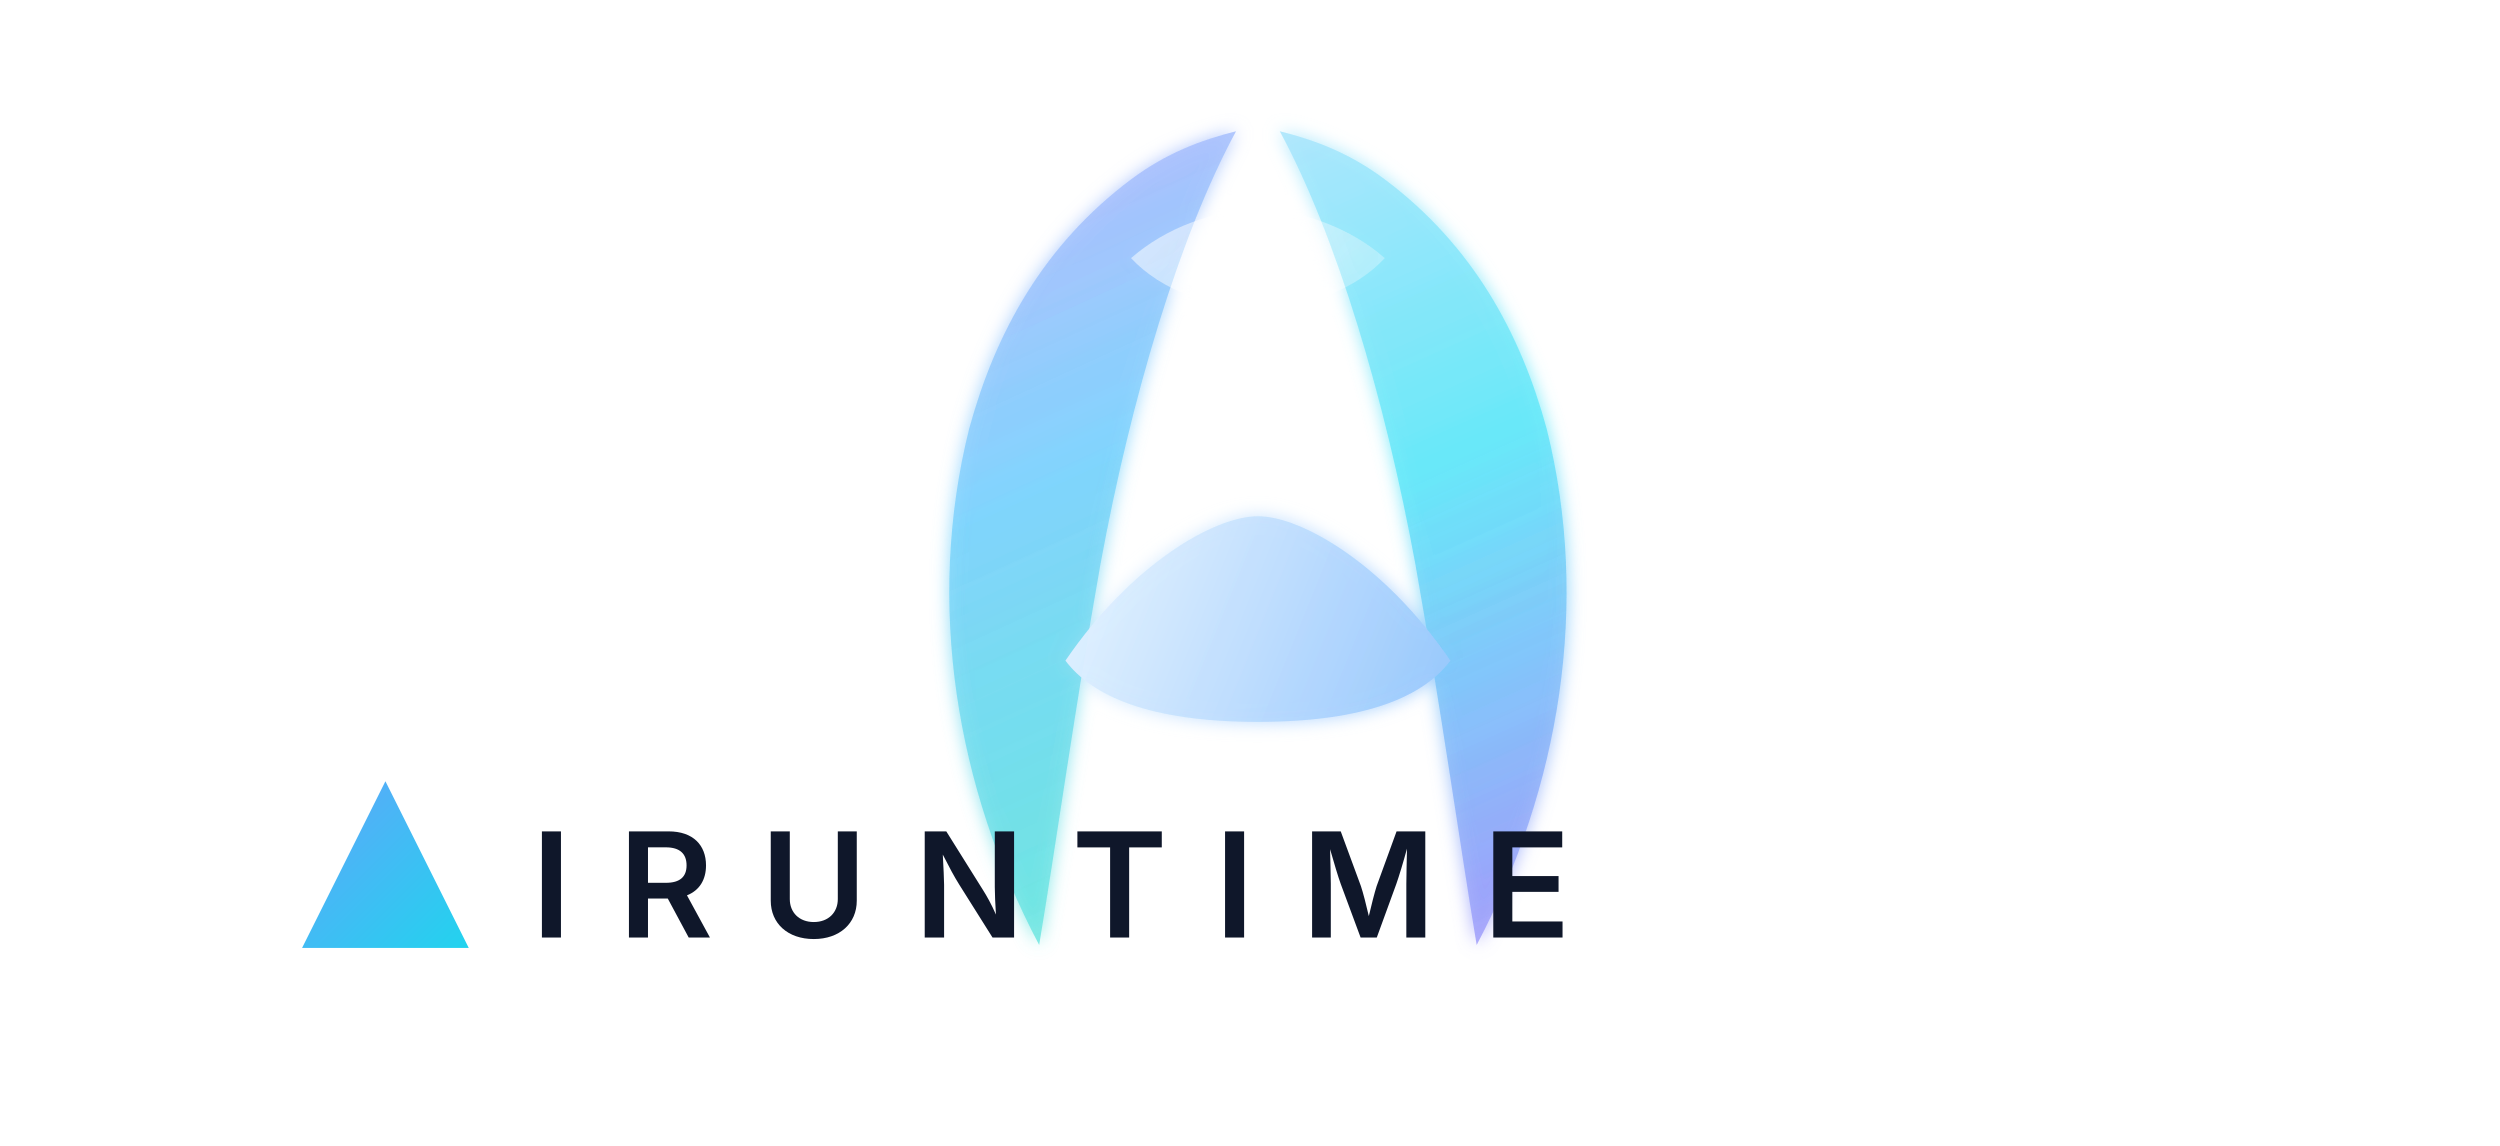
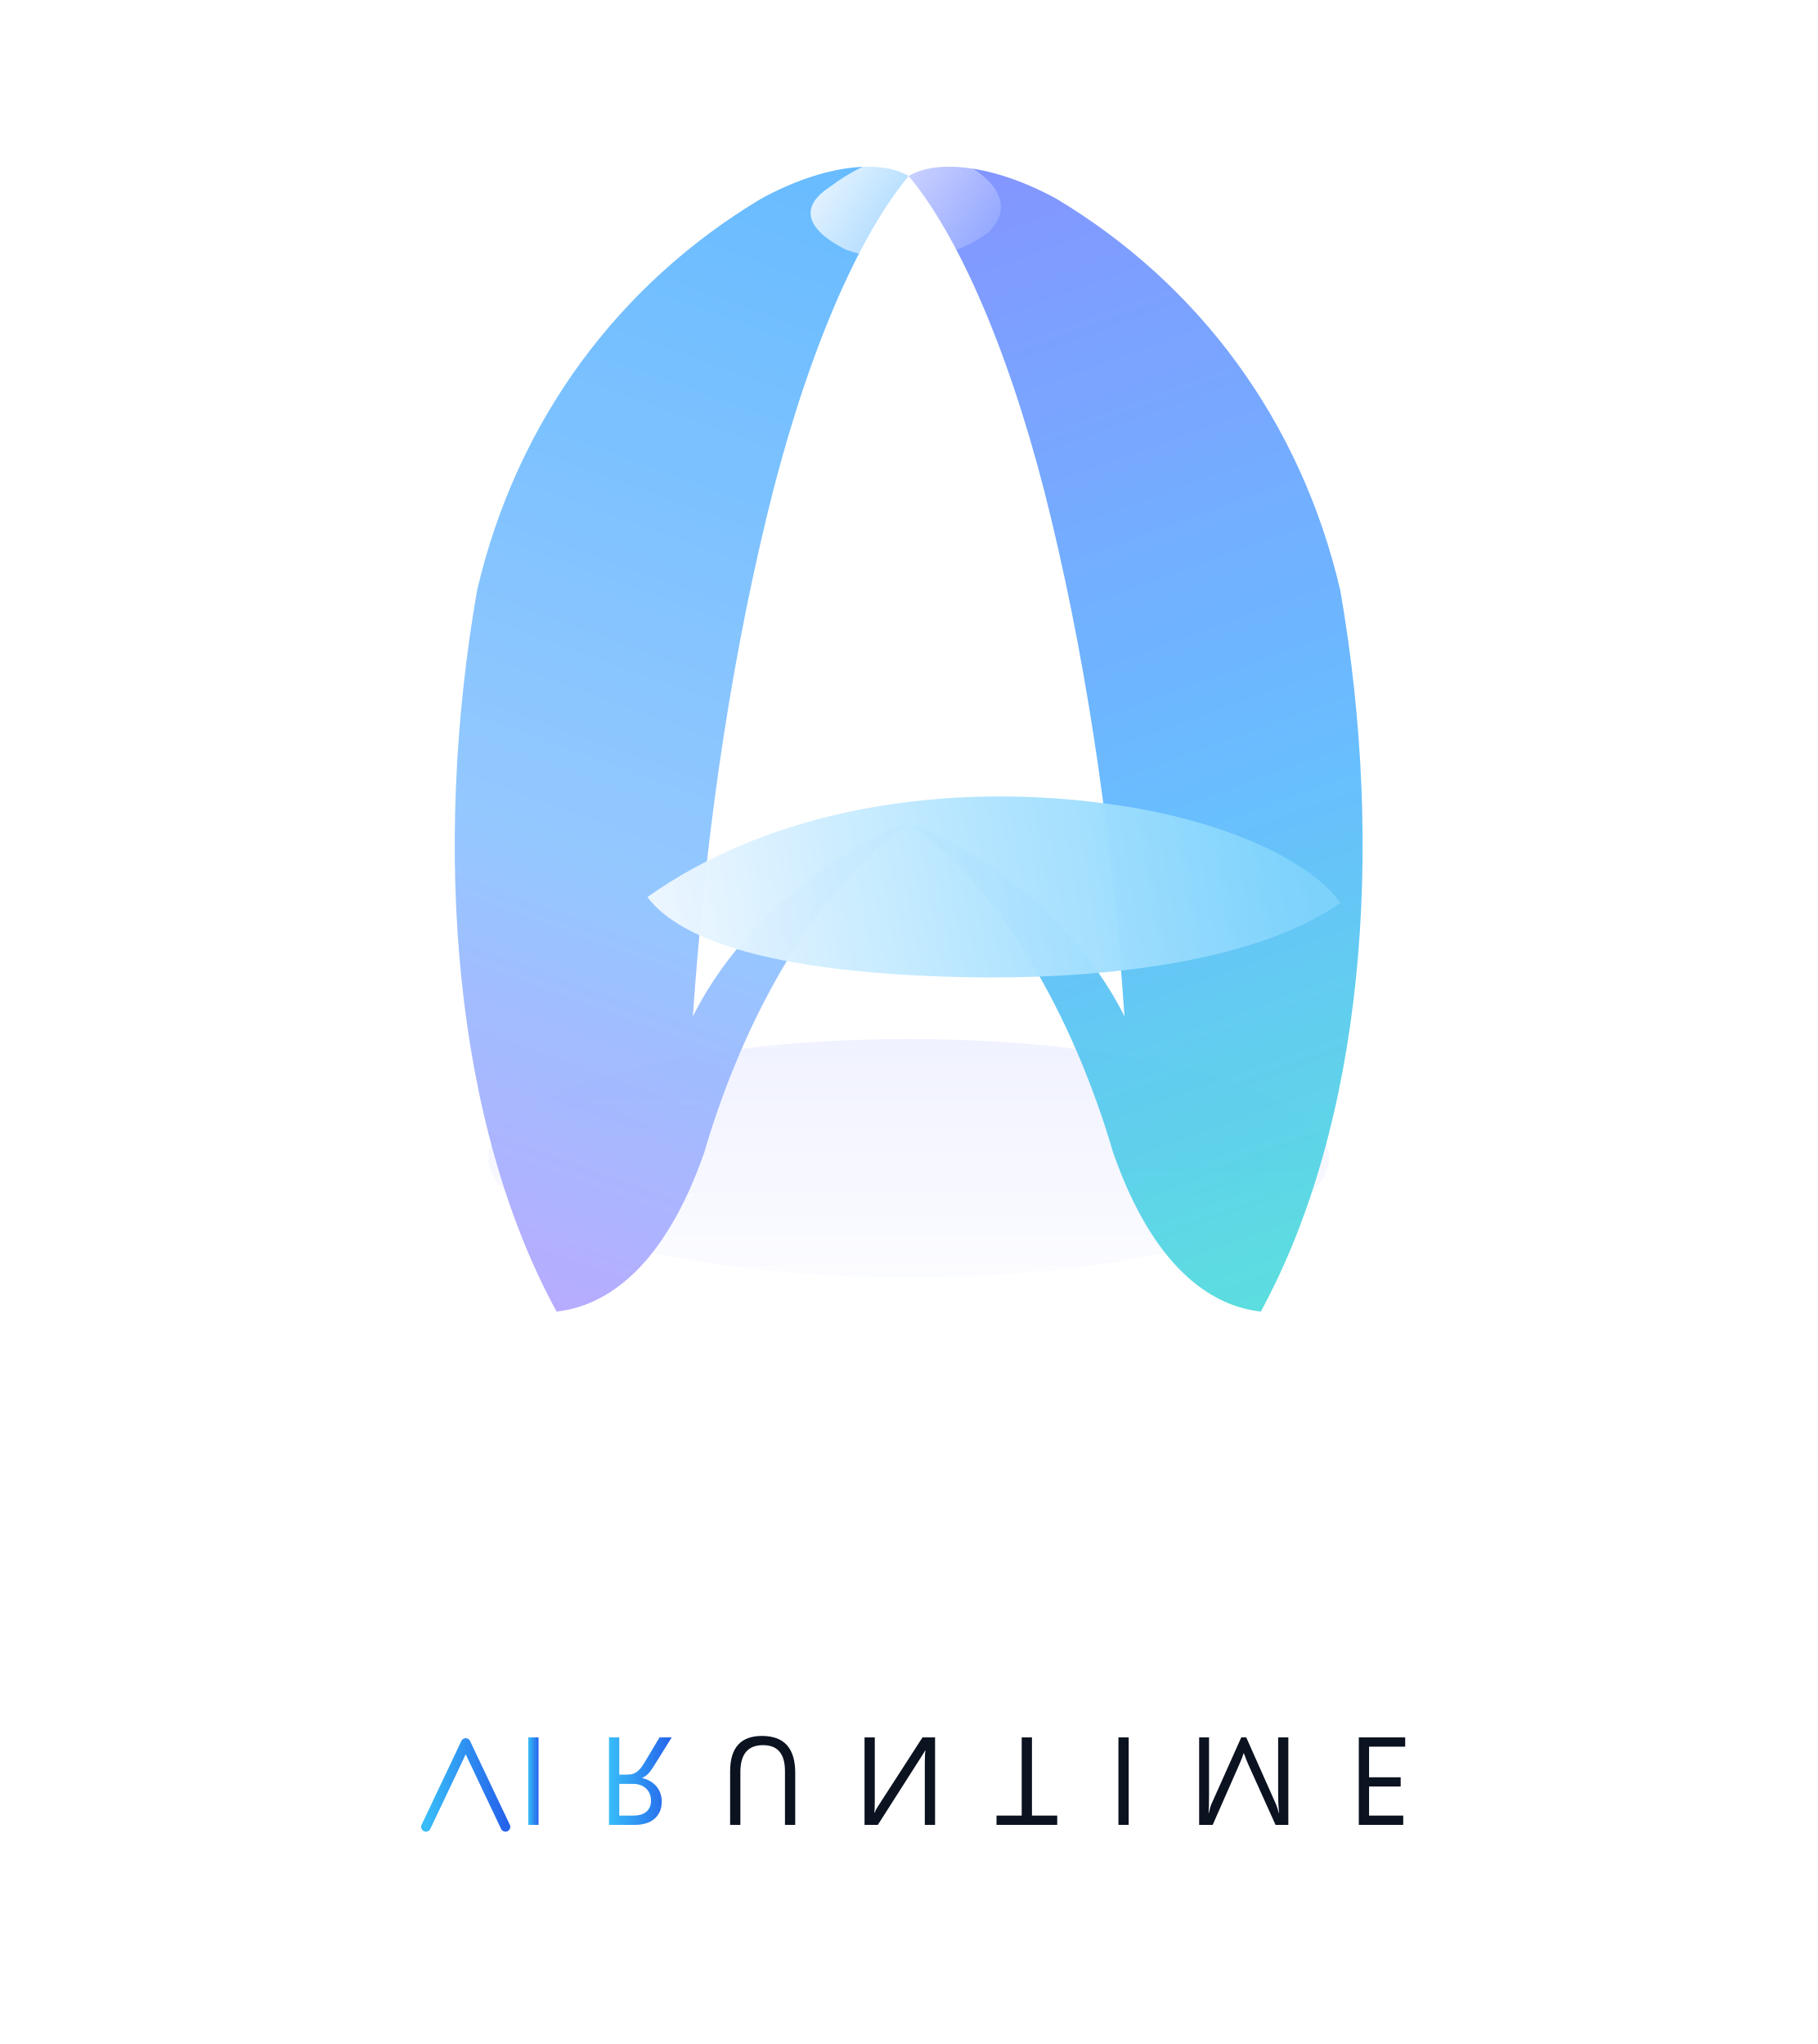
- <svg xmlns="http://www.w3.org/2000/svg" viewBox="0 0 480 220" fill="none" role="img" aria-label="AIRuntime">
+ <svg xmlns="http://www.w3.org/2000/svg" viewBox="0 0 640 720" fill="none" role="img" aria-label="AIRuntime">
  <defs>
-     <linearGradient id="ar-left" x1="96" y1="48" x2="280" y2="448" gradientUnits="userSpaceOnUse">
-       <stop stop-color="#C4B5FD" stop-opacity="0.95" />
-       <stop offset="0.42" stop-color="#7DD3FC" stop-opacity="0.9" />
-       <stop offset="1" stop-color="#5EEAD4" stop-opacity="0.82" />
+     <linearGradient id="mk-left" x1="96" y1="468" x2="248" y2="48" gradientUnits="userSpaceOnUse">
+       <stop stop-color="#B8A4FF" />
+       <stop offset="0.4" stop-color="#8EC5FF" />
+       <stop offset="1" stop-color="#5EB8FF" />
    </linearGradient>
-     <linearGradient id="ar-right" x1="232" y1="40" x2="416" y2="448" gradientUnits="userSpaceOnUse">
-       <stop stop-color="#BAE6FD" />
-       <stop offset="0.45" stop-color="#67E8F9" />
-       <stop offset="1" stop-color="#A78BFA" stop-opacity="0.88" />
+     <linearGradient id="mk-right" x1="416" y1="468" x2="264" y2="48" gradientUnits="userSpaceOnUse">
+       <stop stop-color="#4EE0D8" />
+       <stop offset="0.45" stop-color="#5EB8FF" />
+       <stop offset="1" stop-color="#7C8CFF" />
    </linearGradient>
-     <linearGradient id="ar-cross" x1="152" y1="228" x2="360" y2="312" gradientUnits="userSpaceOnUse">
-       <stop stop-color="#F0F9FF" />
-       <stop offset="1" stop-color="#93C5FD" />
+     <linearGradient id="mk-cross" x1="148" y1="318" x2="392" y2="278" gradientUnits="userSpaceOnUse">
+       <stop stop-color="#F8FBFF" />
+       <stop offset="0.5" stop-color="#B8E6FF" />
+       <stop offset="1" stop-color="#7DD3FC" />
    </linearGradient>
-     <linearGradient id="ar-highlight" x1="180" y1="120" x2="332" y2="260" gradientUnits="userSpaceOnUse">
-       <stop stop-color="#FFFFFF" stop-opacity="0.55" />
+     <linearGradient id="mk-gleam" x1="228" y1="44" x2="292" y2="92" gradientUnits="userSpaceOnUse">
+       <stop stop-color="#FFFFFF" stop-opacity="0.9" />
      <stop offset="1" stop-color="#FFFFFF" stop-opacity="0" />
    </linearGradient>
-     <linearGradient id="ar-word-a" x1="0" y1="0" x2="1" y2="1">
-       <stop stop-color="#60A5FA" />
-       <stop offset="1" stop-color="#22D3EE" />
+     <linearGradient id="mk-shadow" x1="256" y1="300" x2="256" y2="470" gradientUnits="userSpaceOnUse">
+       <stop stop-color="#7C8CFF" stop-opacity="0.18" />
+       <stop offset="1" stop-color="#7C8CFF" stop-opacity="0" />
    </linearGradient>
-     <filter id="ar-glow" x="-20%" y="-20%" width="140%" height="140%">
-       <feGaussianBlur stdDeviation="4" result="blur" />
-       <feMerge>
-         <feMergeNode in="blur" />
-         <feMergeNode in="SourceGraphic" />
-       </feMerge>
-     </filter>
+     <linearGradient id="ar-word-air" x1="0%" y1="0%" x2="100%" y2="0%">
+       <stop stop-color="#38BDF8" />
+       <stop offset="1" stop-color="#2563EB" />
+     </linearGradient>
  </defs>
-   <g transform="translate(134 0) scale(0.42)" filter="url(#ar-glow)">
-     <path d="M156 432C118 360 104 276 124 196C136 152 158 112 198 82C214 70 230 64 246 60C220 108 198 182 184 258C172 326 164 384 156 432Z" fill="url(#ar-left)" opacity="0.94" />
-     <path d="M356 432C394 360 408 276 388 196C376 152 354 112 314 82C298 70 282 64 266 60C292 108 314 182 328 258C340 326 348 384 356 432Z" fill="url(#ar-right)" opacity="0.9" />
-     <path d="M168 302C198 258 236 236 256 236C276 236 314 258 344 302C332 318 306 330 256 330C206 330 180 318 168 302Z" fill="url(#ar-cross)" opacity="0.96" />
-     <path d="M198 118C214 104 236 96 256 96C276 96 298 104 314 118C286 148 226 148 198 118Z" fill="url(#ar-highlight)" />
+   <g transform="translate(64 4)">
+     <ellipse cx="256" cy="404" rx="148" ry="42" fill="url(#mk-shadow)" />
+     <path d="M 132 458 C 96 392, 88 296, 104 204 C 118 144, 154 96, 204 66 C 226 54, 246 52, 256 58 C 236 82, 218 128, 206 178 C 192 236, 184 296, 180 354 C 196 322, 228 296, 256 286 C 224 308, 198 354, 184 402 C 170 442, 150 456, 132 458 Z" fill="url(#mk-left)" opacity="0.95" />
+     <path d="M 380 458 C 416 392, 424 296, 408 204 C 394 144, 358 96, 308 66 C 286 54, 266 52, 256 58 C 276 82, 294 128, 306 178 C 320 236, 328 296, 332 354 C 316 322, 284 296, 256 286 C 288 308, 314 354, 328 402 C 342 442, 362 456, 380 458 Z" fill="url(#mk-right)" opacity="0.93" />
+     <path d="M 164 312 C 206 282, 268 270, 332 280 C 370 286, 398 300, 408 314 C 380 334, 326 342, 268 340 C 210 338, 176 328, 164 312 Z" fill="url(#mk-cross)" opacity="0.97" />
+     <path d="M 228 62 C 244 50, 258 48, 272 52 C 286 58, 294 68, 284 78 C 270 88, 252 90, 234 84 C 222 78, 216 70, 228 62 Z" fill="url(#mk-gleam)" />
  </g>
-   <g transform="translate(0 148)">
-     <path d="M58 34 L74 2 L90 34 Z" fill="url(#ar-word-a)" />
-     <text x="102" y="32" font-family="Inter, system-ui, -apple-system, sans-serif" font-size="28" font-weight="600" letter-spacing="0.32em" fill="#0F172A">IRUNTIME</text>
+   <g transform="translate(142 612)">
+     <path d="M 8 31.5 L 22 2 L 36 31.5" fill="none" stroke="url(#ar-word-air)" stroke-width="3.4" stroke-linecap="round" stroke-linejoin="round" />
+     <g fill="url(#ar-word-air)">
+       <path d="M47.648 0.0H44.039V30.809H47.648Z" />
+       <path d="M94.554 0.0H90.257L85.101 8.637Q84.392 9.84 83.726 10.688Q83.06 11.537 82.362 12.074Q81.663 12.611 80.858 12.858Q80.052 13.105 79.042 13.105H76.077V0.0H72.468V30.809H81.663Q83.683 30.809 85.391 30.304Q87.099 29.799 88.356 28.768Q89.613 27.736 90.322 26.2Q91.031 24.664 91.031 22.602Q91.031 20.99 90.547 19.647Q90.064 18.305 89.172 17.252Q88.281 16.199 87.024 15.458Q85.767 14.717 84.199 14.309V14.223Q84.972 13.879 85.541 13.438Q86.111 12.998 86.626 12.396Q87.142 11.795 87.647 11.032Q88.152 10.27 88.775 9.26ZM76.077 27.543V16.371H80.976Q82.329 16.371 83.479 16.779Q84.628 17.188 85.466 17.95Q86.304 18.713 86.777 19.819Q87.249 20.926 87.249 22.301Q87.249 24.771 85.649 26.157Q84.048 27.543 81.019 27.543Z" />
+     </g>
+     <g fill="#0B1220">
+       <path d="M138.044 12.461Q138.044 -0.516 126.335 -0.516Q115.12 -0.516 115.12 11.967V30.809H118.729V12.203Q118.729 2.729 126.721 2.729Q134.434 2.729 134.434 11.881V30.809H138.044Z" />
+       <path d="M187.291 0.0H182.865L167.01 24.557Q166.408 25.48 166.021 26.49H165.892Q166.064 25.502 166.064 22.258V0.0H162.455V30.809H167.139L182.564 6.639Q183.531 5.135 183.81 4.576H183.896Q183.681 5.908 183.681 9.109V30.809H187.291Z" />
+       <path d="M230.308 27.543H221.413V0.0H217.804V27.543H208.931V30.809H230.308Z" />
+       <path d="M255.471 0.0H251.862V30.809H255.471Z" />
+       <path d="M311.701 0.0H308.113V20.668Q308.113 23.117 308.414 26.662H308.328Q307.812 24.578 307.404 23.676L296.877 0.0H295.115L284.609 23.504Q284.158 24.535 283.685 26.662H283.599Q283.771 24.814 283.771 20.625V0.0H280.291V30.809H285.06L294.513 9.324Q295.609 6.854 295.931 5.629H296.06Q296.984 8.164 297.543 9.41L307.189 30.809H311.701Z" />
+       <path d="M352.849 0.0H336.52V30.809H352.161V27.543H340.13V17.295H351.259V14.051H340.13V3.266H352.849Z" />
+     </g>
  </g>
</svg>
